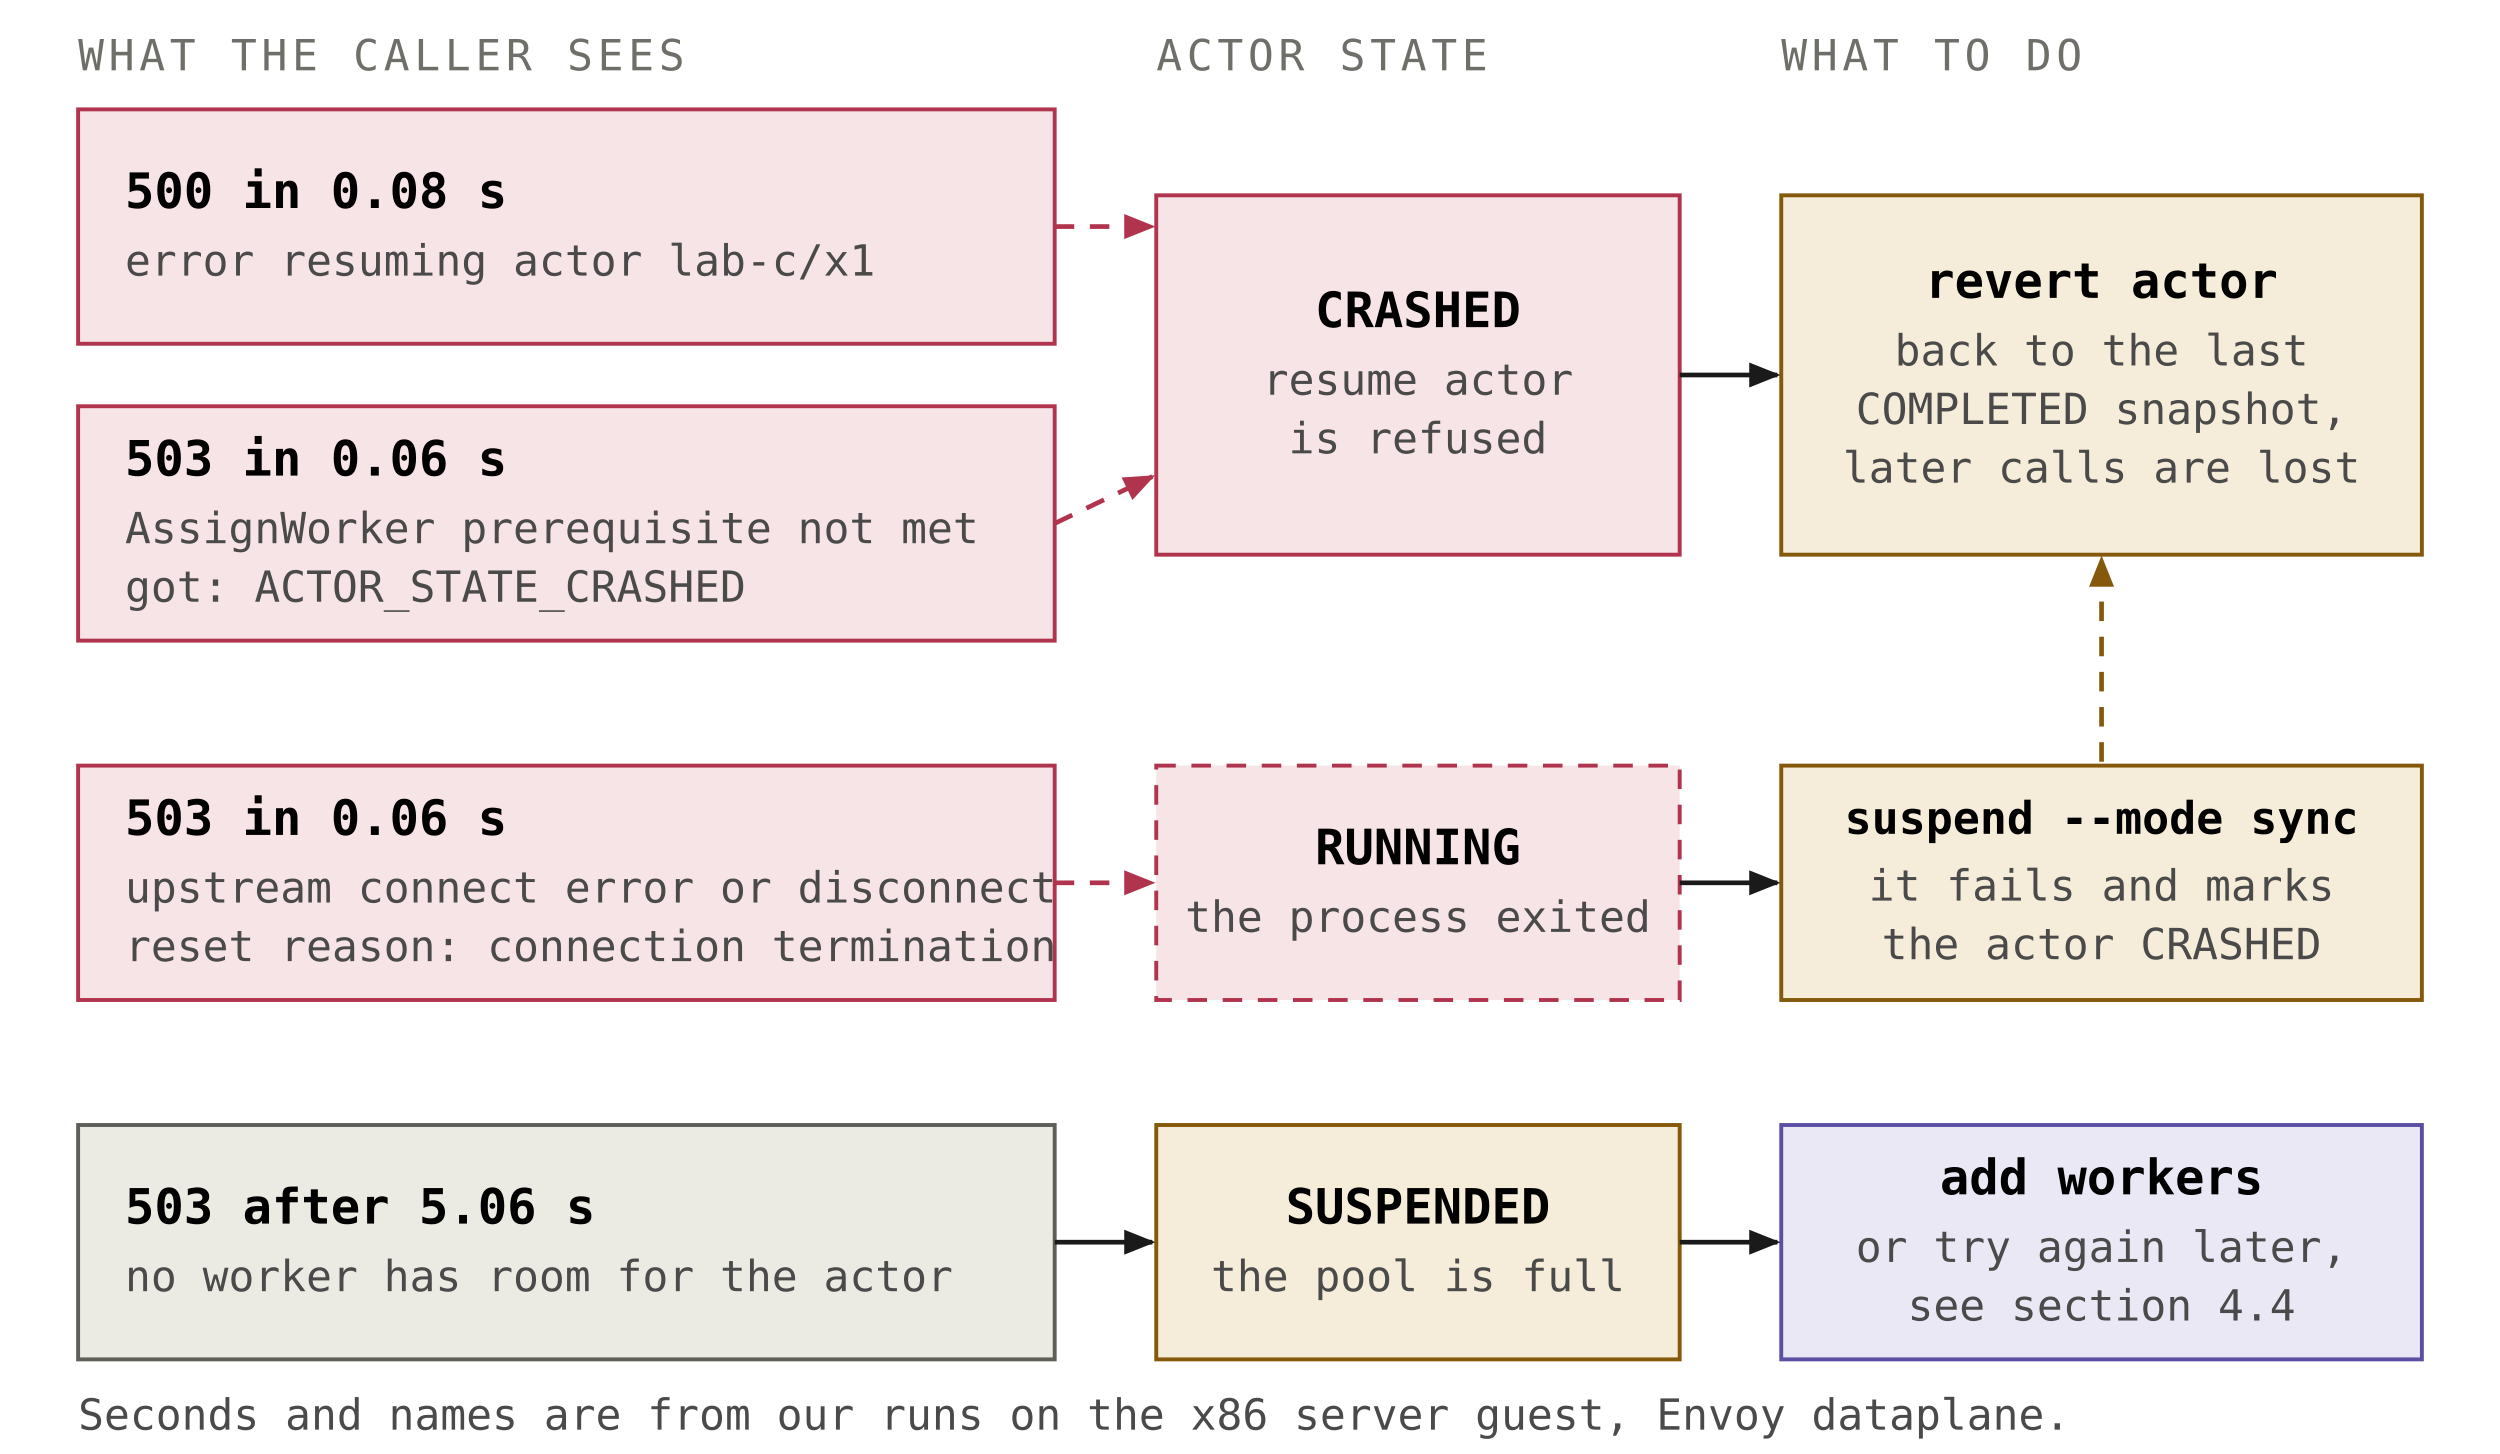
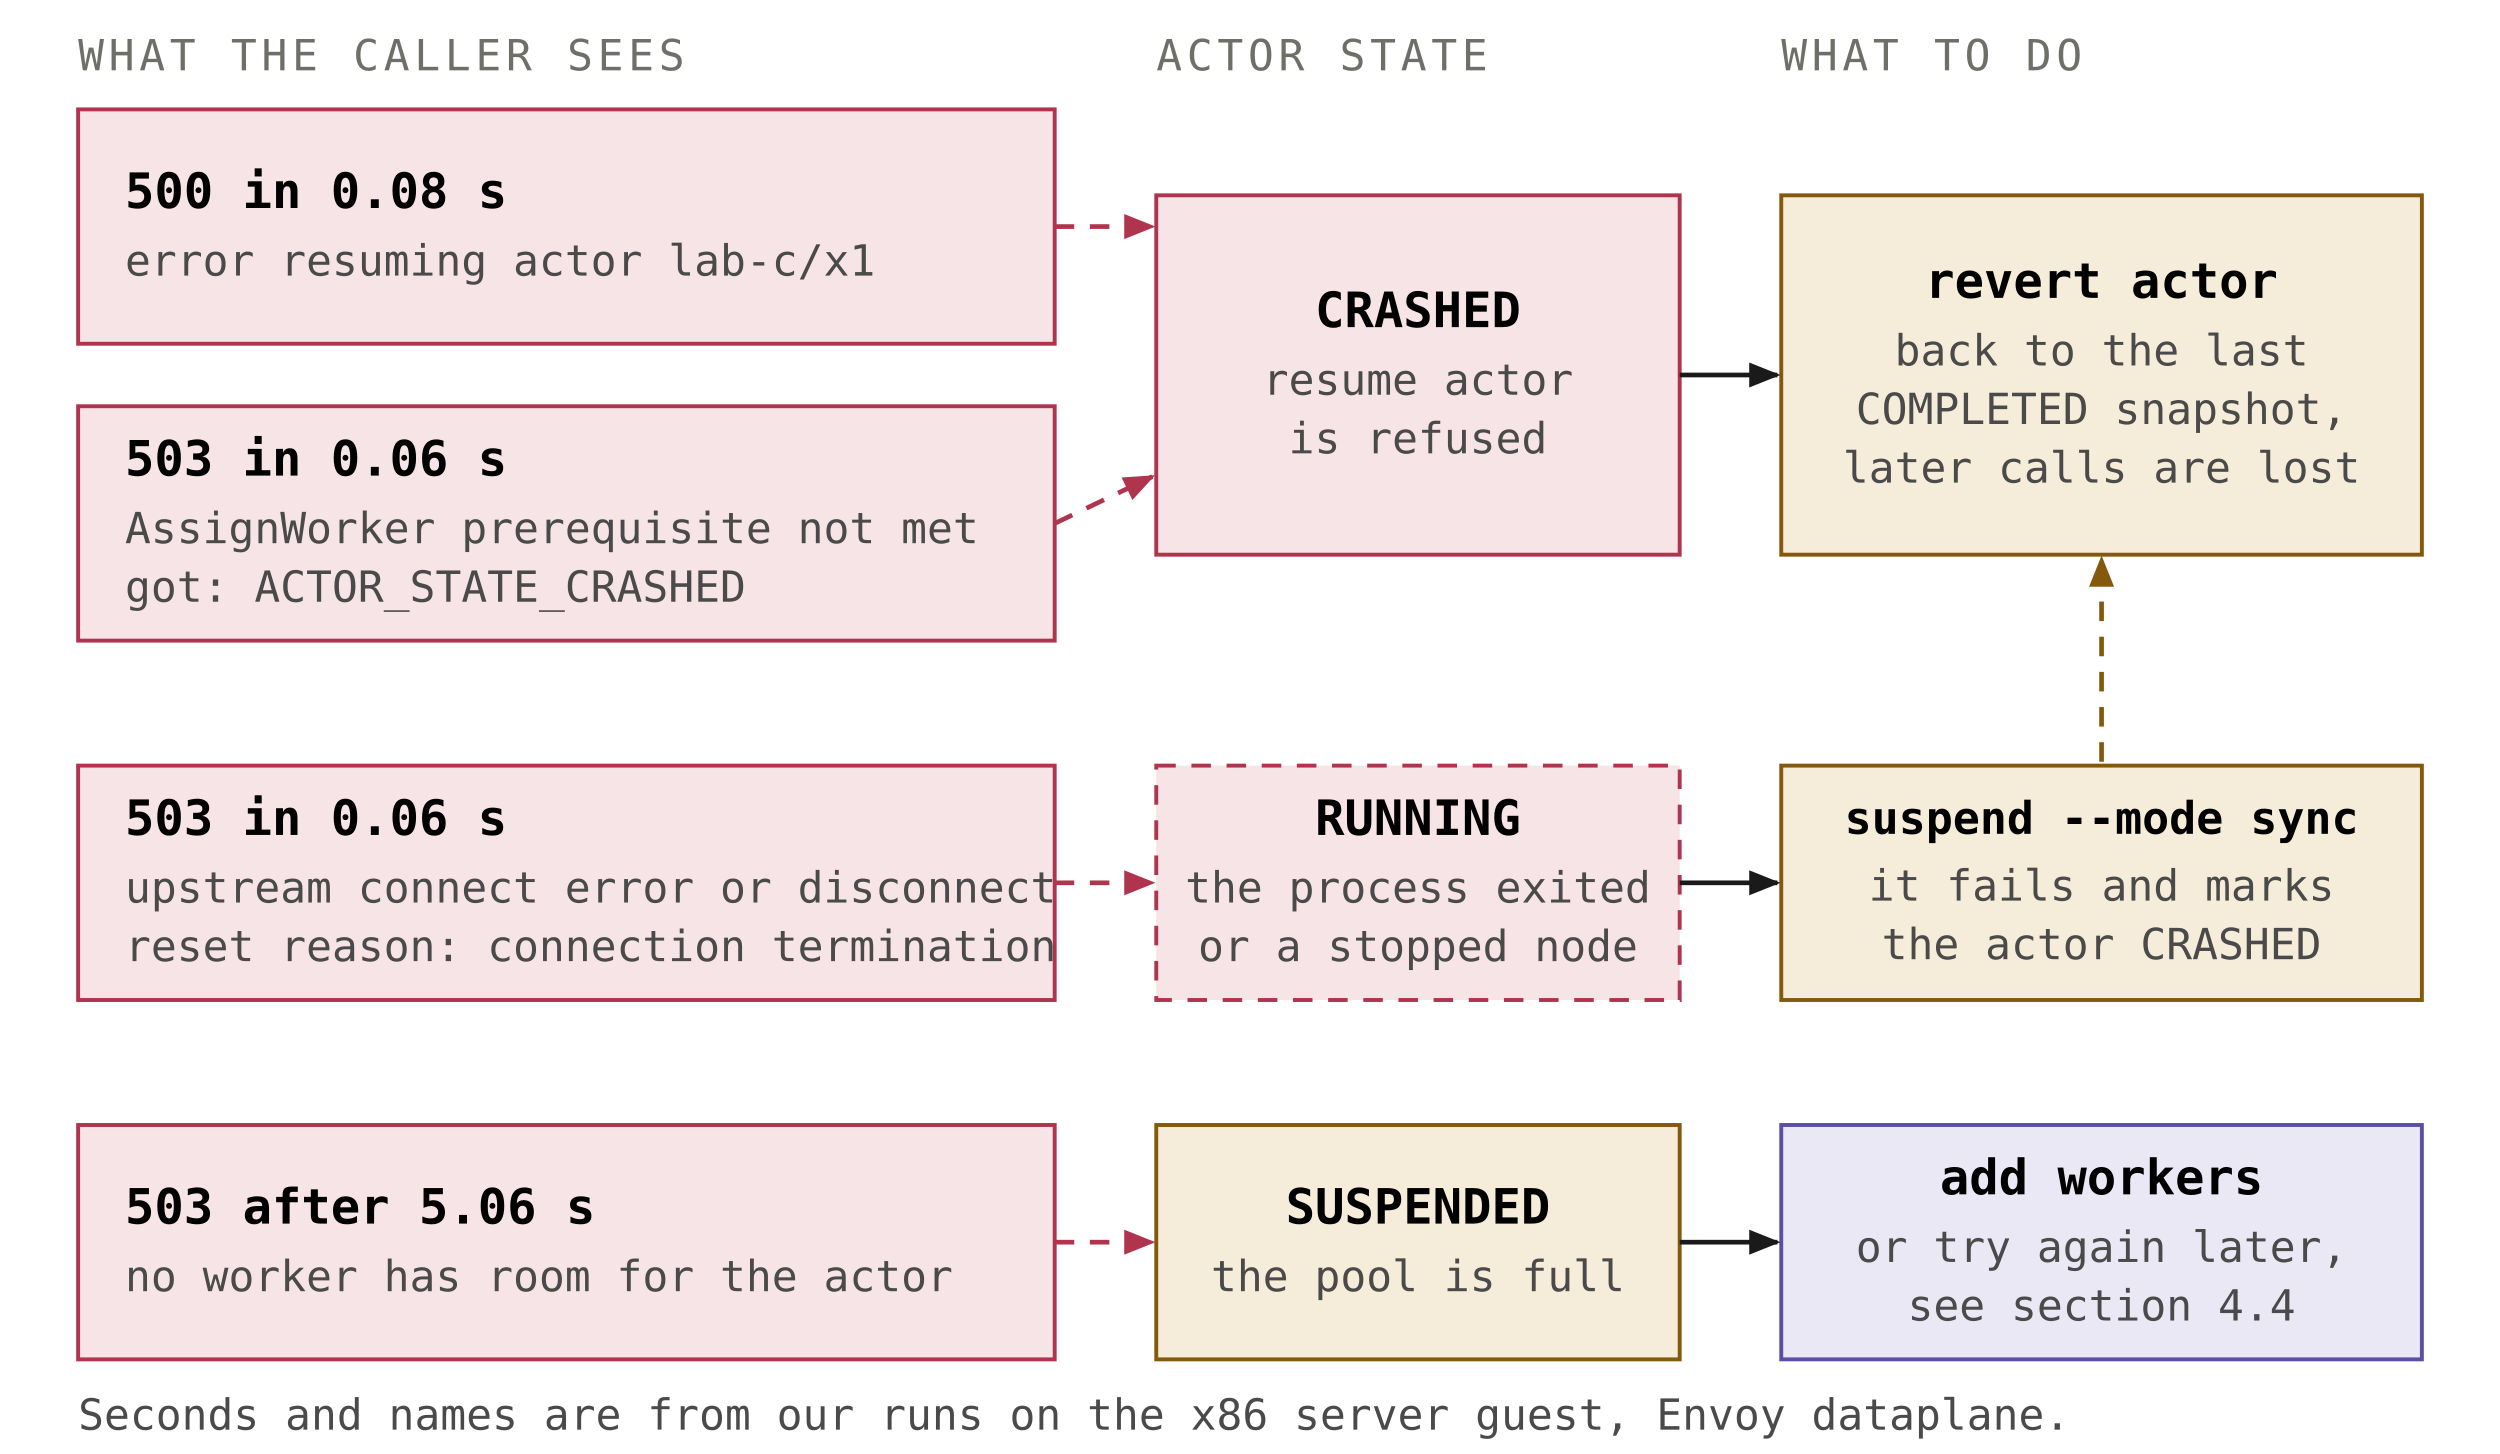
<svg xmlns="http://www.w3.org/2000/svg" viewBox="0 0 640 372" role="img" aria-labelledby="fig-3-5-title fig-3-5-desc" font-family="JetBrains Mono, ui-monospace, monospace">
  <defs>
    <marker id="fig-3-5-head-rose" viewBox="0 0 10 10" refX="9" refY="5" markerWidth="8" markerHeight="8" markerUnits="userSpaceOnUse" orient="auto-start-reverse">
      <path d="M0 1 L10 5 L0 9 z" fill="var(--m-rose-ink, #b0344d)" />
    </marker>
    <marker id="fig-3-5-head-ink" viewBox="0 0 10 10" refX="9" refY="5" markerWidth="8" markerHeight="8" markerUnits="userSpaceOnUse" orient="auto-start-reverse">
      <path d="M0 1 L10 5 L0 9 z" fill="var(--m-ink, #1a1a1a)" />
    </marker>
    <marker id="fig-3-5-head-amber" viewBox="0 0 10 10" refX="9" refY="5" markerWidth="8" markerHeight="8" markerUnits="userSpaceOnUse" orient="auto-start-reverse">
      <path d="M0 1 L10 5 L0 9 z" fill="var(--m-amber-ink, #85590c)" />
    </marker>
  </defs>
  <text x="20" y="18" font-size="11" letter-spacing="1.2" fill="var(--m-ink-mute, #6f6f6a)">WHAT THE CALLER SEES</text>
  <text x="296" y="18" font-size="11" letter-spacing="1.2" fill="var(--m-ink-mute, #6f6f6a)">ACTOR STATE</text>
  <text x="456" y="18" font-size="11" letter-spacing="1.2" fill="var(--m-ink-mute, #6f6f6a)">WHAT TO DO</text>
  <rect x="20" y="28" width="250" height="60" fill="var(--m-rose-fill, #f7e4e7)" stroke="var(--m-rose-ink, #b0344d)" />
  <text x="32" y="53.25" font-size="12.5" font-weight="700">500 in 0.08 s</text>
  <text x="32" y="70.55" font-size="11" class="m-serif" fill="var(--m-ink-soft, #4a4a4a)">error resuming actor lab-c/x1</text>
  <rect x="20" y="104" width="250" height="60" fill="var(--m-rose-fill, #f7e4e7)" stroke="var(--m-rose-ink, #b0344d)" />
  <text x="32" y="121.75" font-size="12.5" font-weight="700">503 in 0.06 s</text>
  <text x="32" y="139.05" font-size="11" class="m-serif" fill="var(--m-ink-soft, #4a4a4a)">AssignWorker prerequisite not met</text>
  <text x="32" y="154.05" font-size="11" class="m-serif" fill="var(--m-ink-soft, #4a4a4a)">got: ACTOR_STATE_CRASHED</text>
  <rect x="20" y="196" width="250" height="60" fill="var(--m-rose-fill, #f7e4e7)" stroke="var(--m-rose-ink, #b0344d)" />
  <text x="32" y="213.75" font-size="12.5" font-weight="700">503 in 0.06 s</text>
  <text x="32" y="231.05" font-size="11" class="m-serif" fill="var(--m-ink-soft, #4a4a4a)">upstream connect error or disconnect</text>
  <text x="32" y="246.05" font-size="11" class="m-serif" fill="var(--m-ink-soft, #4a4a4a)">reset reason: connection termination</text>
-   <rect x="20" y="288" width="250" height="60" fill="var(--m-grey-fill, #ecebe3)" stroke="var(--m-grey-ink, #5e5e59)" />
+   <rect x="20" y="288" width="250" height="60" fill="var(--m-rose-fill, #f7e4e7)" stroke="var(--m-rose-ink, #b0344d)" />
  <text x="32" y="313.25" font-size="12.5" font-weight="700">503 after 5.06 s</text>
  <text x="32" y="330.55" font-size="11" class="m-serif" fill="var(--m-ink-soft, #4a4a4a)">no worker has room for the actor</text>
  <rect x="296" y="50" width="134" height="92" fill="var(--m-rose-fill, #f7e4e7)" stroke="var(--m-rose-ink, #b0344d)" />
  <text x="363" y="83.75" font-size="12.5" text-anchor="middle" font-weight="700">CRASHED</text>
  <text x="363" y="101.05" font-size="11" text-anchor="middle" class="m-serif" fill="var(--m-ink-soft, #4a4a4a)">resume actor</text>
  <text x="363" y="116.05" font-size="11" text-anchor="middle" class="m-serif" fill="var(--m-ink-soft, #4a4a4a)">is refused</text>
  <rect x="296" y="196" width="134" height="60" fill="var(--m-rose-fill, #f7e4e7)" stroke="var(--m-rose-ink, #b0344d)" stroke-dasharray="5 4" />
-   <text x="363" y="221.25" font-size="12.5" text-anchor="middle" font-weight="700">RUNNING</text>
-   <text x="363" y="238.55" font-size="11" text-anchor="middle" class="m-serif" fill="var(--m-ink-soft, #4a4a4a)">the process exited</text>
+   <text x="363" y="213.75" font-size="12.5" text-anchor="middle" font-weight="700">RUNNING</text>
+   <text x="363" y="231.05" font-size="11" text-anchor="middle" class="m-serif" fill="var(--m-ink-soft, #4a4a4a)">the process exited</text>
+   <text x="363" y="246.05" font-size="11" text-anchor="middle" class="m-serif" fill="var(--m-ink-soft, #4a4a4a)">or a stopped node</text>
  <rect x="296" y="288" width="134" height="60" fill="var(--m-amber-fill, #f5ecd9)" stroke="var(--m-amber-ink, #85590c)" />
  <text x="363" y="313.25" font-size="12.5" text-anchor="middle" font-weight="700">SUSPENDED</text>
  <text x="363" y="330.55" font-size="11" text-anchor="middle" class="m-serif" fill="var(--m-ink-soft, #4a4a4a)">the pool is full</text>
  <rect x="456" y="50" width="164" height="92" fill="var(--m-amber-fill, #f5ecd9)" stroke="var(--m-amber-ink, #85590c)" />
  <text x="538" y="76.25" font-size="12.5" text-anchor="middle" font-weight="700">revert actor</text>
  <text x="538" y="93.55" font-size="11" text-anchor="middle" class="m-serif" fill="var(--m-ink-soft, #4a4a4a)">back to the last</text>
  <text x="538" y="108.55" font-size="11" text-anchor="middle" class="m-serif" fill="var(--m-ink-soft, #4a4a4a)">COMPLETED snapshot,</text>
  <text x="538" y="123.55" font-size="11" text-anchor="middle" class="m-serif" fill="var(--m-ink-soft, #4a4a4a)">later calls are lost</text>
  <rect x="456" y="196" width="164" height="60" fill="var(--m-amber-fill, #f5ecd9)" stroke="var(--m-amber-ink, #85590c)" />
  <text x="538" y="213.45" font-size="11.5" text-anchor="middle" font-weight="700">suspend --mode sync</text>
  <text x="538" y="230.55" font-size="11" text-anchor="middle" class="m-serif" fill="var(--m-ink-soft, #4a4a4a)">it fails and marks</text>
  <text x="538" y="245.55" font-size="11" text-anchor="middle" class="m-serif" fill="var(--m-ink-soft, #4a4a4a)">the actor CRASHED</text>
  <rect x="456" y="288" width="164" height="60" fill="var(--m-violet-fill, #ebe8f5)" stroke="var(--m-violet-ink, #5b4fa3)" />
  <text x="538" y="305.75" font-size="12.5" text-anchor="middle" font-weight="700">add workers</text>
  <text x="538" y="323.05" font-size="11" text-anchor="middle" class="m-serif" fill="var(--m-ink-soft, #4a4a4a)">or try again later,</text>
  <text x="538" y="338.05" font-size="11" text-anchor="middle" class="m-serif" fill="var(--m-ink-soft, #4a4a4a)">see section 4.4</text>
  <line x1="270" y1="58" x2="295" y2="58" stroke="var(--m-rose-ink, #b0344d)" stroke-width="1.2" stroke-dasharray="5 4" marker-end="url(#fig-3-5-head-rose)" />
  <line x1="270" y1="134" x2="295" y2="122" stroke="var(--m-rose-ink, #b0344d)" stroke-width="1.2" stroke-dasharray="5 4" marker-end="url(#fig-3-5-head-rose)" />
  <line x1="270" y1="226" x2="295" y2="226" stroke="var(--m-rose-ink, #b0344d)" stroke-width="1.2" stroke-dasharray="5 4" marker-end="url(#fig-3-5-head-rose)" />
-   <line x1="270" y1="318" x2="295" y2="318" stroke="var(--m-ink, #1a1a1a)" stroke-width="1.2" marker-end="url(#fig-3-5-head-ink)" />
+   <line x1="270" y1="318" x2="295" y2="318" stroke="var(--m-rose-ink, #b0344d)" stroke-width="1.2" stroke-dasharray="5 4" marker-end="url(#fig-3-5-head-rose)" />
  <line x1="430" y1="96" x2="455" y2="96" stroke="var(--m-ink, #1a1a1a)" stroke-width="1.2" marker-end="url(#fig-3-5-head-ink)" />
  <line x1="430" y1="226" x2="455" y2="226" stroke="var(--m-ink, #1a1a1a)" stroke-width="1.2" marker-end="url(#fig-3-5-head-ink)" />
  <line x1="430" y1="318" x2="455" y2="318" stroke="var(--m-ink, #1a1a1a)" stroke-width="1.2" marker-end="url(#fig-3-5-head-ink)" />
  <line x1="538" y1="195" x2="538" y2="143" stroke="var(--m-amber-ink, #85590c)" stroke-width="1.2" stroke-dasharray="5 4" marker-end="url(#fig-3-5-head-amber)" />
  <text x="20" y="366" font-size="11" class="m-serif" fill="var(--m-ink-soft, #4a4a4a)">Seconds and names are from our runs on the x86 server guest, Envoy dataplane.</text>
</svg>
